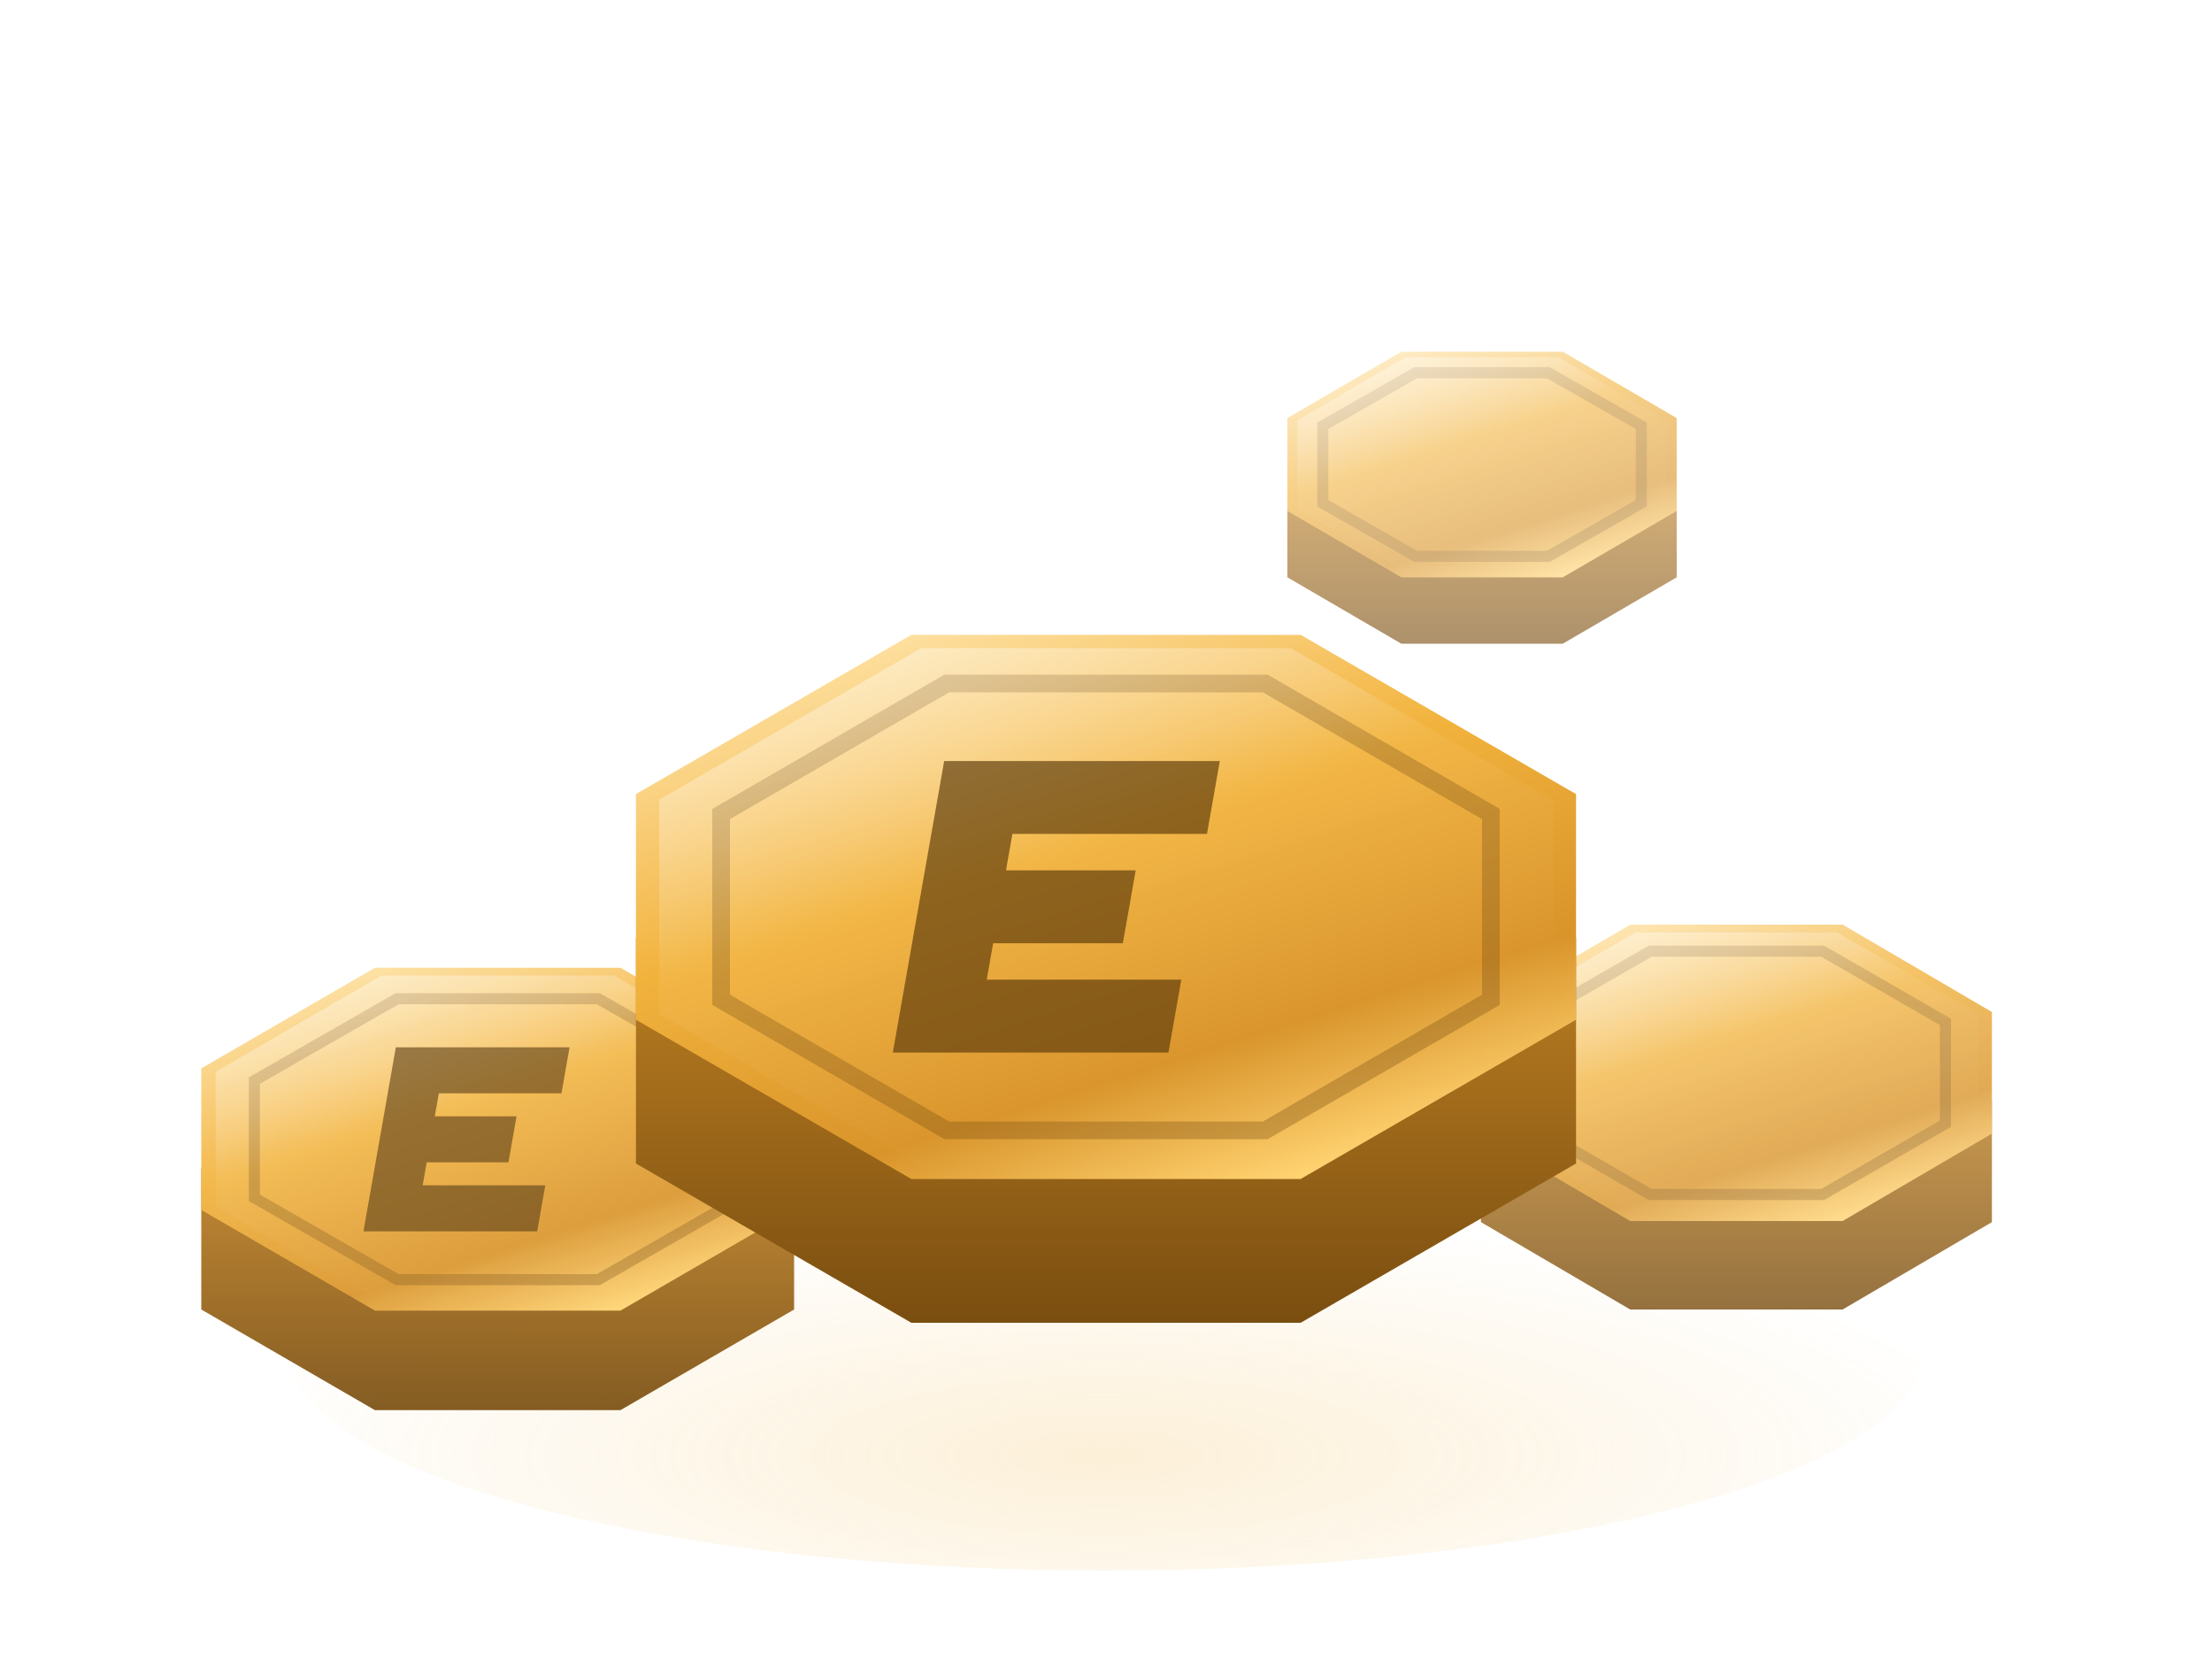
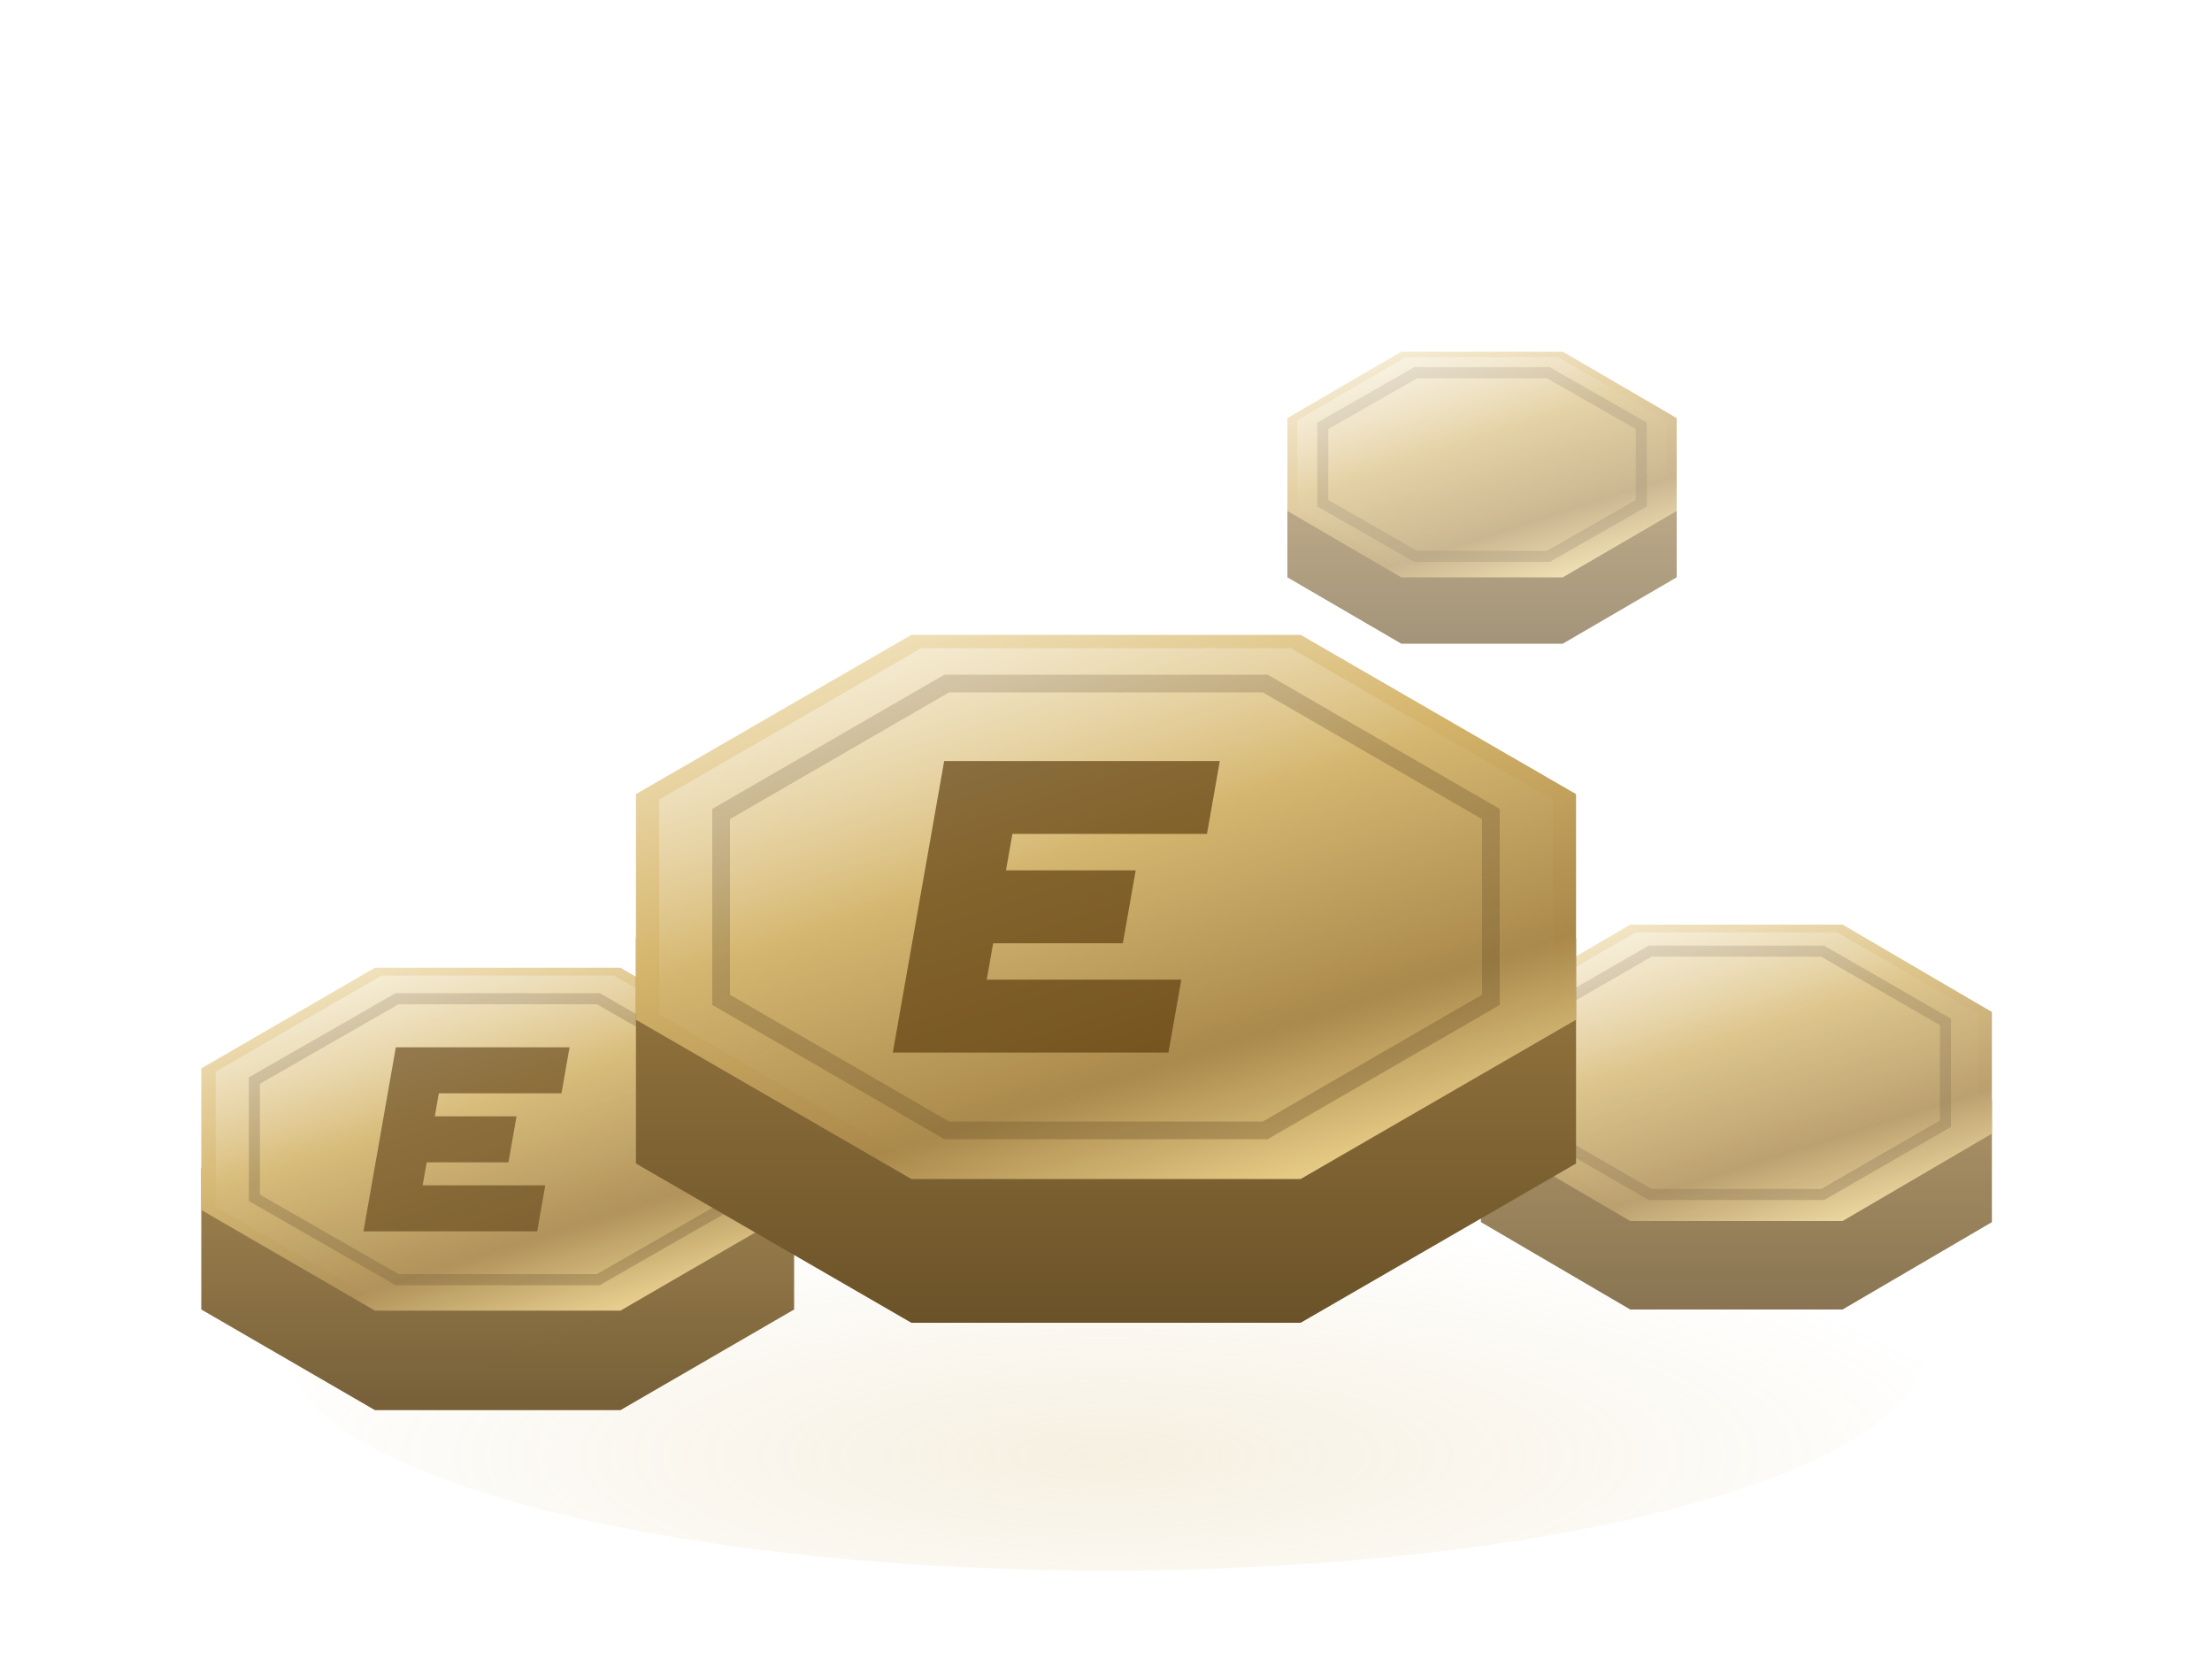
<svg xmlns="http://www.w3.org/2000/svg" viewBox="0 0 200 150" role="img" aria-label="חבילת קוינס">
  <defs>
    <linearGradient id="g" x1="0.15" y1="0" x2="0.7" y2="1">
-       <stop offset="0" stop-color="#FFE6AE" />
-       <stop offset="0.42" stop-color="#F2B33D" />
-       <stop offset="0.78" stop-color="#D9942A" />
-       <stop offset="1" stop-color="#FFD371" />
+       <stop offset="0" stop-color="#F4E6C3" />
+       <stop offset="0.42" stop-color="#D4B46A" />
+       <stop offset="0.78" stop-color="#A9884A" />
+       <stop offset="1" stop-color="#E6CB86" />
    </linearGradient>
    <linearGradient id="e" x1="0" y1="0" x2="0" y2="1">
-       <stop offset="0" stop-color="#D9942A" />
-       <stop offset="1" stop-color="#7A4E10" />
+       <stop offset="0" stop-color="#A9884A" />
+       <stop offset="1" stop-color="#6B5228" />
    </linearGradient>
    <linearGradient id="s" x1="0" y1="0" x2="0.55" y2="1">
      <stop offset="0" stop-color="#FFFFFF" stop-opacity="0.5" />
      <stop offset="0.5" stop-color="#FFFFFF" stop-opacity="0.05" />
      <stop offset="1" stop-color="#FFFFFF" stop-opacity="0" />
    </linearGradient>
    <linearGradient id="b" x1="0" y1="0" x2="0.4" y2="1">
      <stop offset="0" stop-color="#A8C0FF" />
      <stop offset="1" stop-color="#2E5FF0" />
    </linearGradient>
    <radialGradient id="p" cx="50%" cy="74%" r="55%">
-       <stop offset="0" stop-color="#F2B33D" stop-opacity="0.20" />
-       <stop offset="1" stop-color="#F2B33D" stop-opacity="0" />
+       <stop offset="0" stop-color="#D4B46A" stop-opacity="0.20" />
+       <stop offset="1" stop-color="#D4B46A" stop-opacity="0" />
    </radialGradient>
  </defs>
  <ellipse cx="100" cy="122" rx="74" ry="20" fill="url(#p)" />
  <g opacity="0.62">
    <polygon points="151.6,52.2 141.3,58.2 126.7,58.2 116.4,52.2 116.4,43.8 126.7,37.8 141.3,37.8 151.6,43.8" fill="url(#e)" />
    <polygon points="151.6,46.2 141.3,52.2 126.7,52.2 116.4,46.2 116.4,37.8 126.7,31.8 141.3,31.8 151.6,37.8" fill="url(#g)" />
-     <polygon points="148.4,45.5 140.0,50.3 128.0,50.3 119.6,45.5 119.6,38.5 128.0,33.7 140.0,33.7 148.4,38.5" fill="none" stroke="#7A4E10" stroke-opacity="0.34" stroke-width="1" />
+     <polygon points="148.4,45.5 140.0,50.3 128.0,50.3 119.6,45.5 119.6,38.5 128.0,33.7 140.0,33.7 148.4,38.5" fill="none" stroke="#6B5228" stroke-opacity="0.34" stroke-width="1" />
    <polygon points="150.7,46.0 140.9,51.7 127.1,51.7 117.3,46.0 117.3,38.0 127.1,32.3 140.9,32.3 150.7,38.0" fill="url(#s)" />
  </g>
  <g opacity="0.8">
    <polygon points="180.1,110.5 166.6,118.4 147.4,118.4 133.9,110.5 133.9,99.5 147.4,91.6 166.6,91.6 180.1,99.5" fill="url(#e)" />
    <polygon points="180.1,102.5 166.6,110.4 147.4,110.4 133.9,102.5 133.9,91.5 147.4,83.6 166.6,83.6 180.1,91.5" fill="url(#g)" />
-     <polygon points="175.9,101.6 164.8,108.0 149.2,108.0 138.1,101.6 138.1,92.4 149.2,86.0 164.8,86.0 175.9,92.4" fill="none" stroke="#7A4E10" stroke-opacity="0.34" stroke-width="1" />
+     <polygon points="175.9,101.6 164.8,108.0 149.2,108.0 138.1,101.6 138.1,92.4 149.2,86.0 164.8,86.0 175.9,92.4" fill="none" stroke="#6B5228" stroke-opacity="0.34" stroke-width="1" />
    <polygon points="178.9,102.3 166.1,109.7 147.9,109.7 135.1,102.3 135.1,91.7 147.9,84.3 166.1,84.3 178.9,91.7" fill="url(#s)" />
  </g>
  <g opacity="0.92">
    <polygon points="71.8,118.4 56.1,127.5 33.9,127.5 18.2,118.4 18.2,105.6 33.9,96.5 56.1,96.5 71.8,105.6" fill="url(#e)" />
    <polygon points="71.8,109.4 56.1,118.5 33.9,118.5 18.2,109.4 18.2,96.6 33.9,87.5 56.1,87.5 71.8,96.6" fill="url(#g)" />
-     <polygon points="67.0,108.3 54.1,115.7 35.9,115.7 23.0,108.3 23.0,97.7 35.9,90.3 54.1,90.3 67.0,97.7" fill="none" stroke="#7A4E10" stroke-opacity="0.34" stroke-width="1" />
+     <polygon points="67.0,108.3 54.1,115.7 35.9,115.7 23.0,108.3 23.0,97.7 35.9,90.3 54.1,90.3 67.0,97.7" fill="none" stroke="#6B5228" stroke-opacity="0.34" stroke-width="1" />
    <polygon points="70.5,109.1 55.5,117.8 34.5,117.8 19.5,109.1 19.5,96.9 34.5,88.2 55.5,88.2 70.5,96.9" fill="url(#s)" />
    <g transform="translate(30.2,89.7) scale(0.462,0.416) skewX(-9)" fill="#5A390A" fill-opacity="0.66">
      <path d="M14 12h10v40H14ZM14 12h34v10H14ZM14 27h26v10H14ZM14 42h34v10H14Z" />
    </g>
  </g>
  <g opacity="1">
    <polygon points="142.5,105.2 117.6,119.6 82.4,119.6 57.5,105.2 57.5,84.8 82.4,70.4 117.6,70.4 142.5,84.8" fill="url(#e)" />
    <polygon points="142.5,92.2 117.6,106.6 82.4,106.6 57.5,92.2 57.5,71.8 82.4,57.4 117.6,57.4 142.5,71.8" fill="url(#g)" />
-     <polygon points="134.8,90.4 114.4,102.2 85.6,102.2 65.2,90.4 65.2,73.6 85.6,61.8 114.4,61.8 134.8,73.6" fill="none" stroke="#7A4E10" stroke-opacity="0.34" stroke-width="1.6" />
+     <polygon points="134.8,90.4 114.4,102.2 85.6,102.2 65.2,90.4 65.2,73.6 85.6,61.8 114.4,61.8 134.8,73.6" fill="none" stroke="#6B5228" stroke-opacity="0.34" stroke-width="1.6" />
    <polygon points="140.4,91.7 116.7,105.4 83.3,105.4 59.6,91.7 59.6,72.3 83.3,58.6 116.7,58.6 140.4,72.3" fill="url(#s)" />
    <g transform="translate(76.5,60.9) scale(0.733,0.659) skewX(-9)" fill="#5A390A" fill-opacity="0.66">
      <path d="M14 12h10v40H14ZM14 12h34v10H14ZM14 27h26v10H14ZM14 42h34v10H14Z" />
    </g>
  </g>
</svg>
